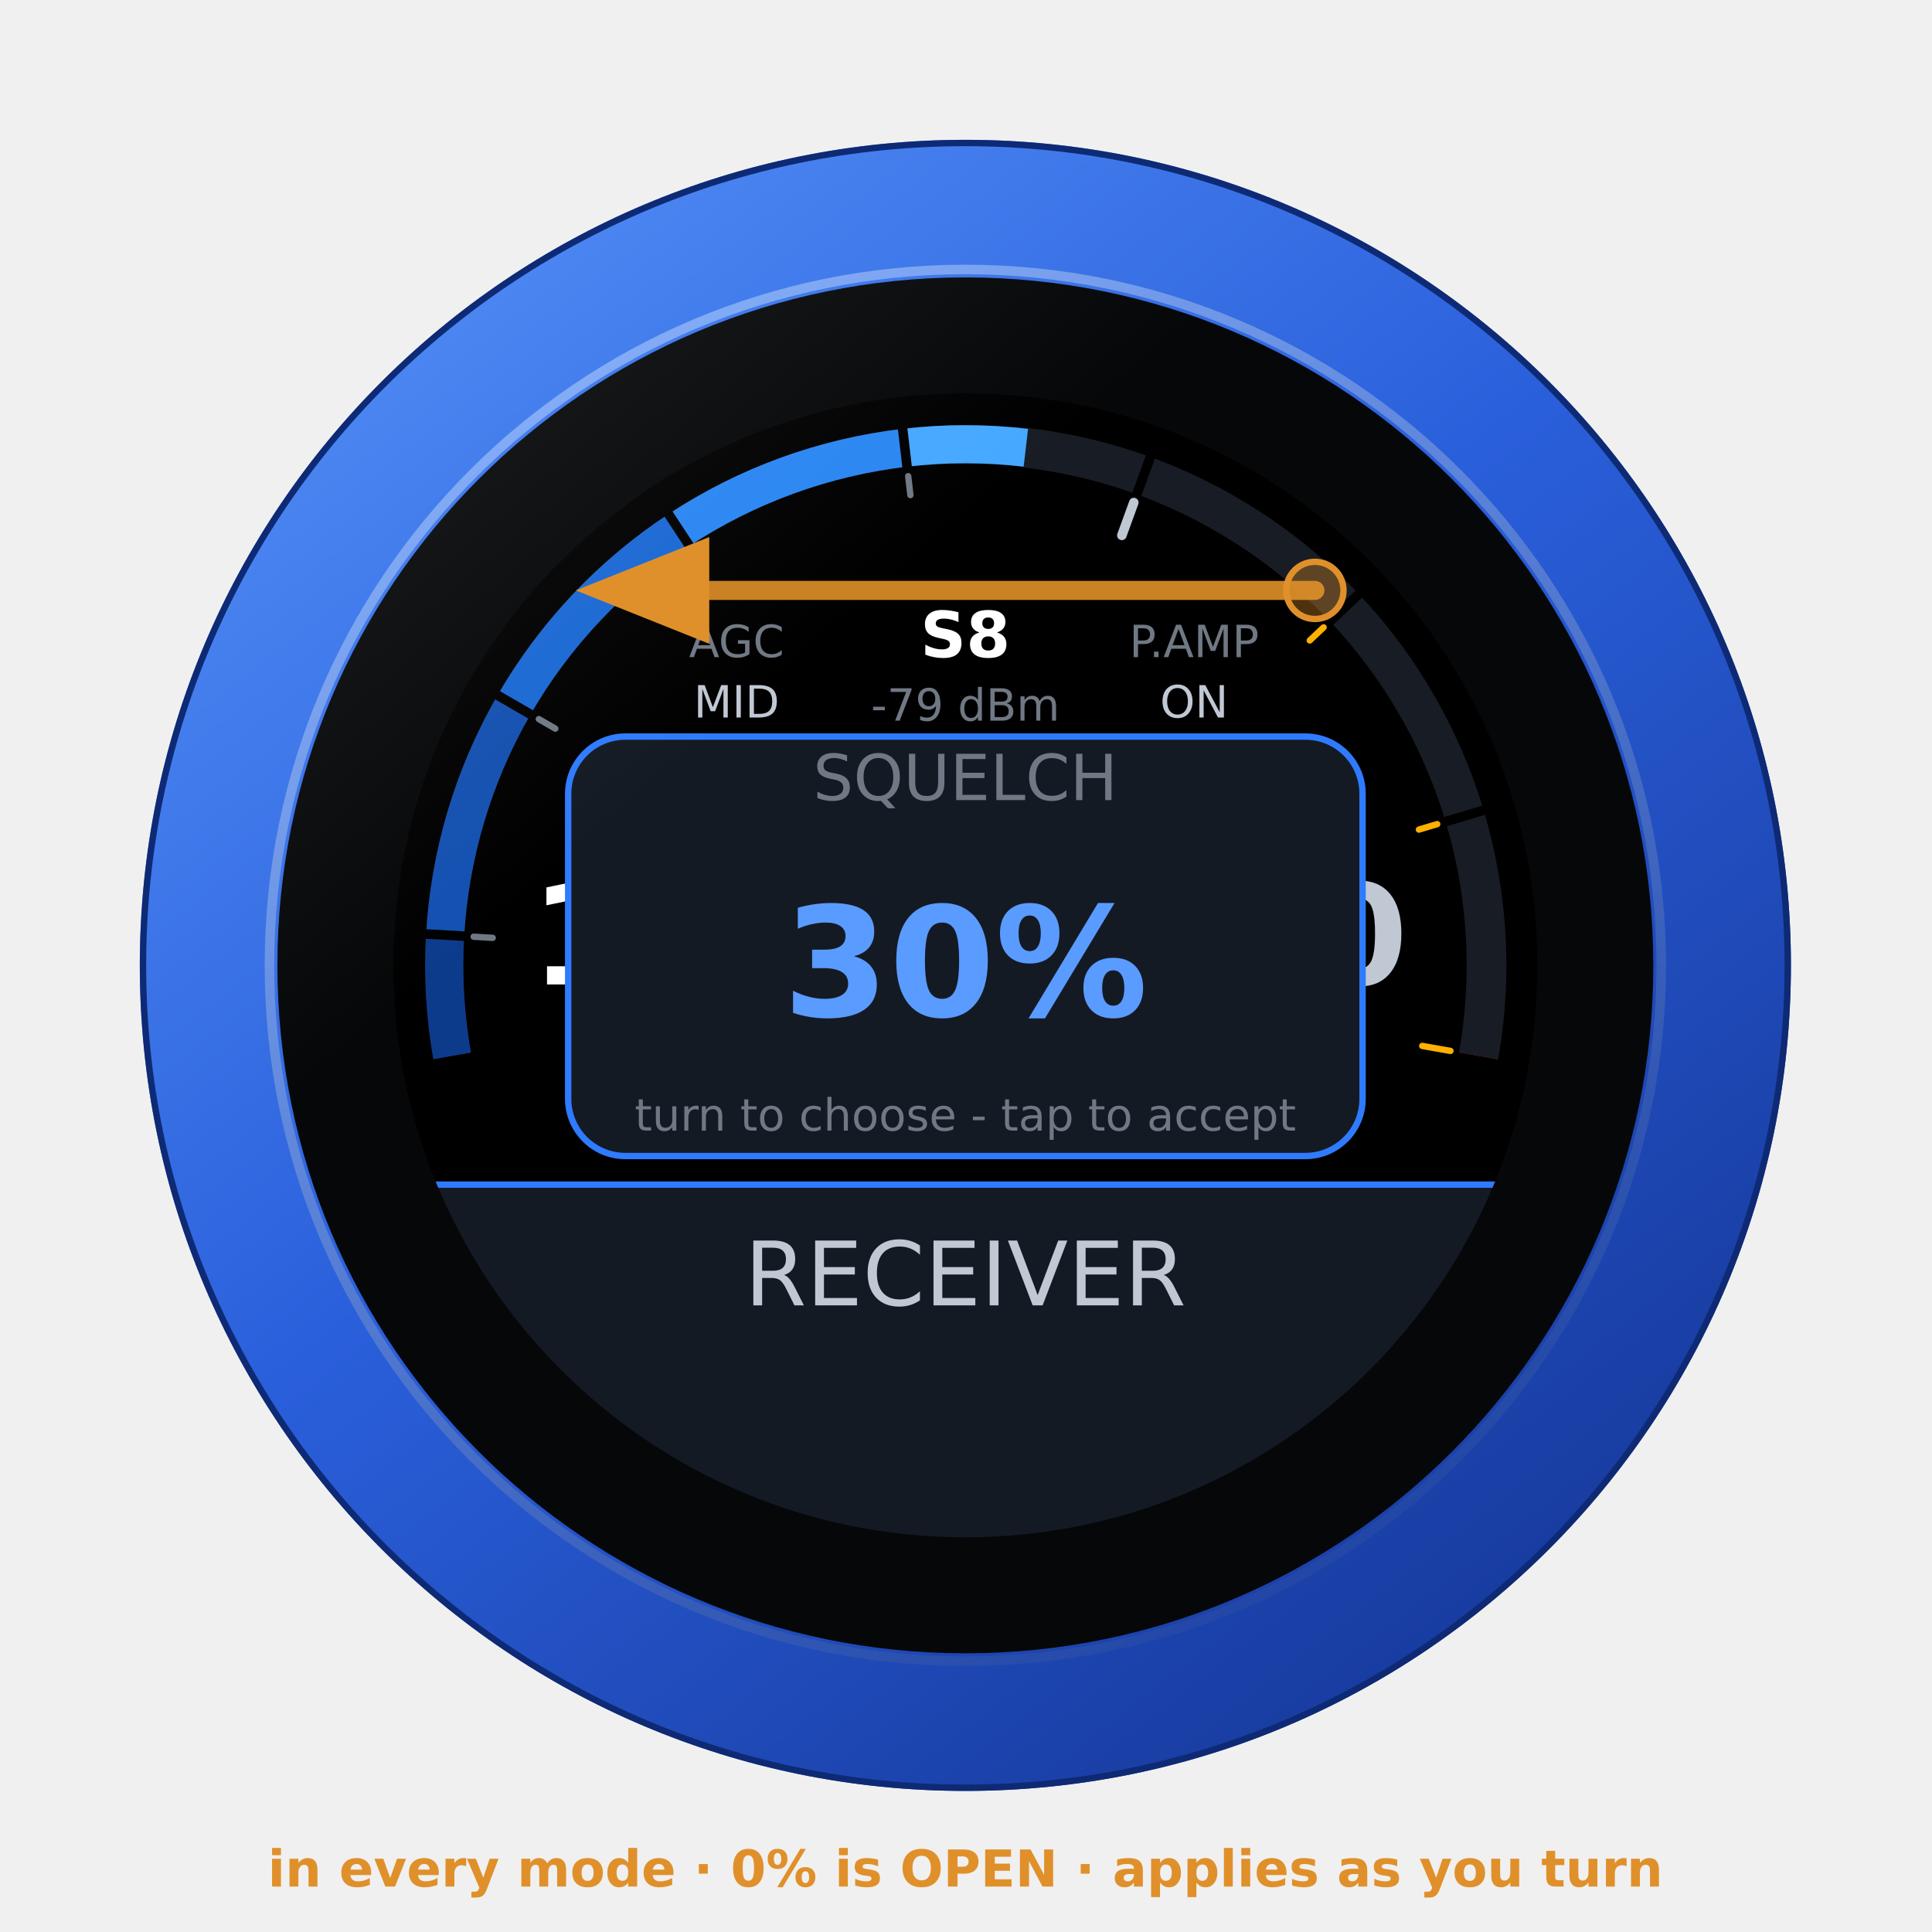
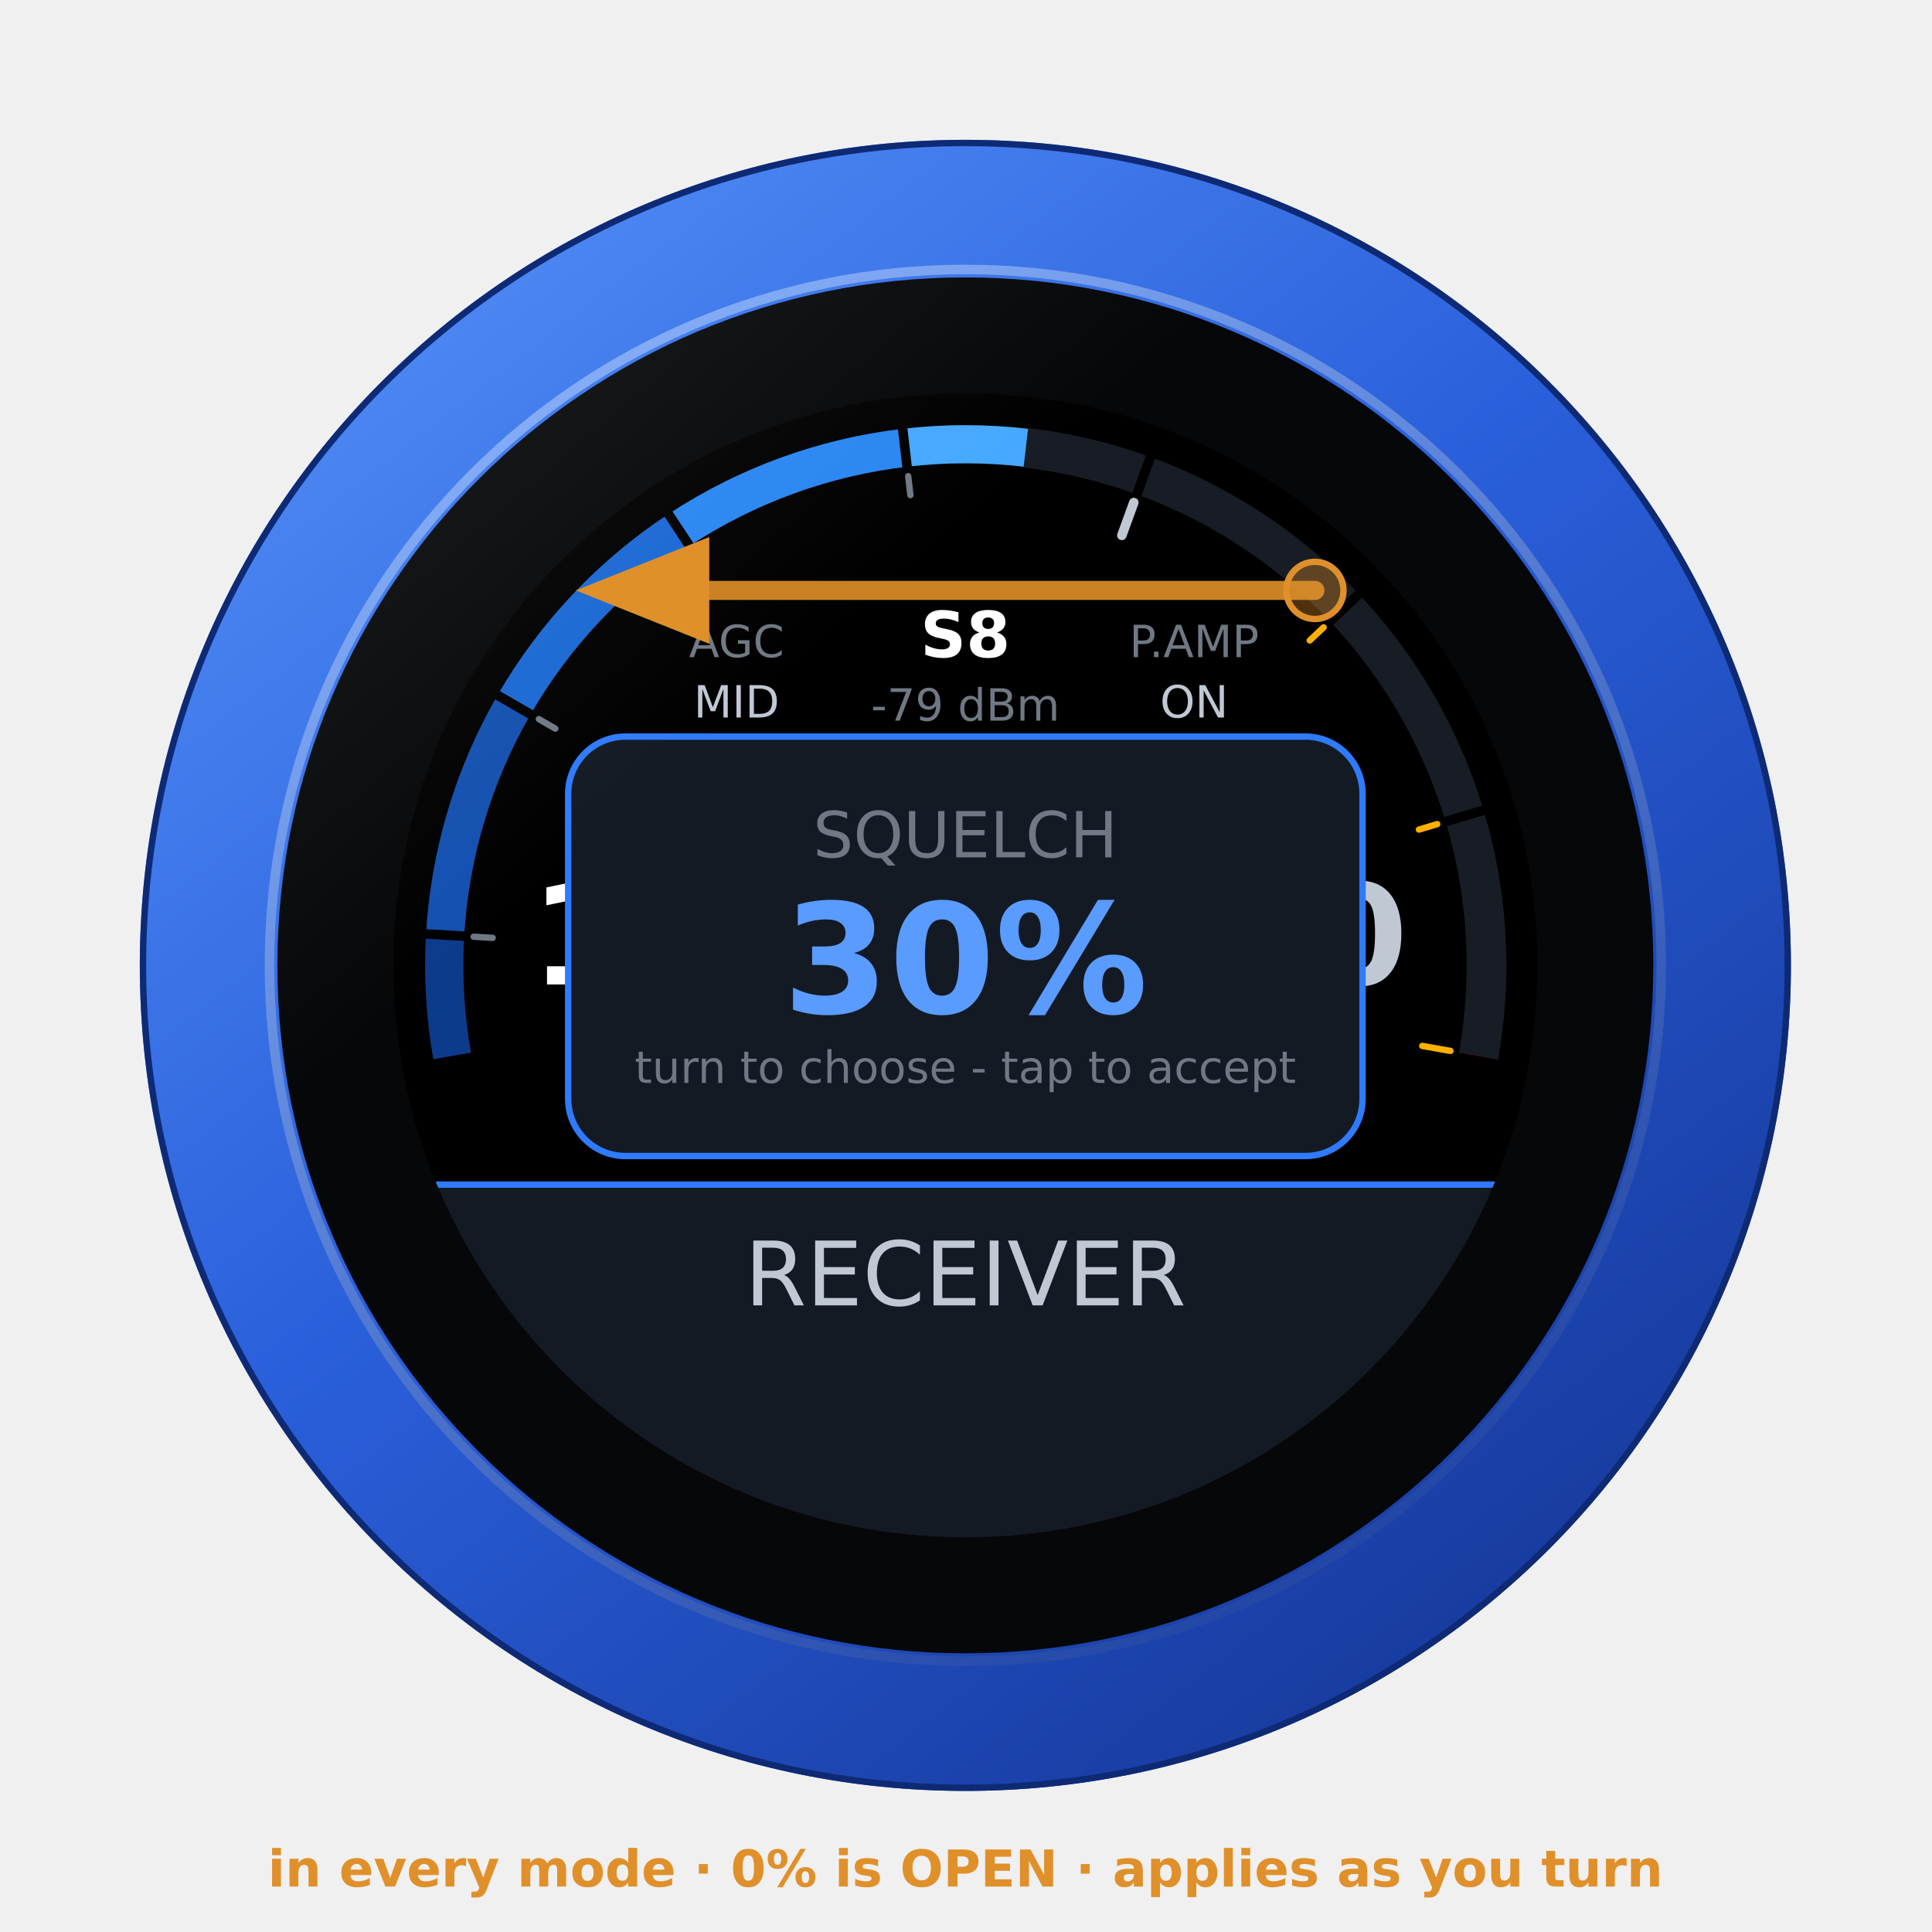
<svg xmlns="http://www.w3.org/2000/svg" viewBox="0 0 608 608" width="608" height="608" role="img" aria-label="Swipe from the right: the IC-R8600's squelch">
  <defs>
    <clipPath id="icom-22-glass">
      <circle cx="180" cy="180" r="180" />
    </clipPath>
    <linearGradient id="icom-22-alu" x1="0.15" y1="0.05" x2="0.85" y2="0.95">
      <stop offset="0" stop-color="#4F8BF5" />
      <stop offset="0.45" stop-color="#2A5FDB" />
      <stop offset="1" stop-color="#16389A" />
    </linearGradient>
    <linearGradient id="icom-22-chamfer" x1="0.2" y1="0" x2="0.8" y2="1">
      <stop offset="0" stop-color="#9CC0FF" />
      <stop offset="1" stop-color="#1B3F9E" />
    </linearGradient>
    <linearGradient id="icom-22-gloss" x1="0" y1="0" x2="0.6" y2="0.7">
      <stop offset="0" stop-color="#FFFFFF" stop-opacity="0.10" />
      <stop offset="0.5" stop-color="#FFFFFF" stop-opacity="0" />
    </linearGradient>
    <linearGradient id="icom-22-upd" x1="0" y1="0" x2="0" y2="1">
      <stop offset="0" stop-color="#262015" />
      <stop offset="1" stop-color="#0C0E13" />
    </linearGradient>
    <marker id="icom-22-arrow" viewBox="0 0 10 10" refX="7" refY="5" markerWidth="7" markerHeight="7" orient="auto-start-reverse">
      <path d="M0,1 L10,5 L0,9 z" fill="#E0902A" />
    </marker>
  </defs>
  <circle cx="303.8" cy="303.8" r="259.8" fill="url(#icom-22-alu)" />
  <circle cx="303.8" cy="303.8" r="258.8" fill="none" stroke="#0E2A74" stroke-width="2" />
  <circle cx="303.8" cy="303.8" r="219.0" fill="none" stroke="url(#icom-22-chamfer)" stroke-width="3" opacity="0.8" />
  <circle cx="303.8" cy="303.8" r="216.5" fill="#060709" />
  <g transform="translate(123.8,123.8)">
    <g clip-path="url(#icom-22-glass)">
      <rect x="0" y="0" width="360" height="360" fill="#000000" />
      <path d="M18.49,208.48 A164.00,164.00 0 1 1 341.51,208.48" fill="none" stroke="#181C24" stroke-width="12" />
      <path d="M18.49,208.48 A164.00,164.00 0 0 1 16.28,170.46" fill="none" stroke="#0D3B8C" stroke-width="12" />
      <path d="M16.28,170.46 A164.00,164.00 0 0 1 37.97,98.00" fill="none" stroke="#1350B0" stroke-width="12" />
      <path d="M37.97,98.00 A164.00,164.00 0 0 1 89.88,42.98" fill="none" stroke="#1A68D4" stroke-width="12" />
      <path d="M89.88,42.98 A164.00,164.00 0 0 1 160.96,17.11" fill="none" stroke="#2A86F2" stroke-width="12" />
      <path d="M160.96,17.11 A164.00,164.00 0 0 1 236.09,25.89" fill="none" stroke="#46A8FF" stroke-width="12" />
      <path d="M236.09,25.89 A164.00,164.00 0 0 1 299.29,67.46" fill="none" stroke="#FF6A5A" stroke-width="12" />
      <path d="M299.29,67.46 A164.00,164.00 0 0 1 337.11,132.96" fill="none" stroke="#FF4040" stroke-width="12" />
      <path d="M337.11,132.96 A164.00,164.00 0 0 1 341.51,208.48" fill="none" stroke="#E60012" stroke-width="12" />
      <path d="M341.51,208.48 A164.00,164.00 0 1 0 18.49,208.48" fill="none" stroke="#181C24" stroke-width="12.5" stroke-dasharray="267.15 582.47" />
      <line x1="23.27" y1="170.87" x2="9.29" y2="170.06" stroke="#000000" stroke-width="3" />
      <line x1="44.03" y1="101.50" x2="31.91" y2="94.50" stroke="#000000" stroke-width="3" />
      <line x1="93.73" y1="48.83" x2="86.03" y2="37.13" stroke="#000000" stroke-width="3" />
      <line x1="161.77" y1="24.06" x2="160.15" y2="10.16" stroke="#000000" stroke-width="3" />
      <line x1="233.70" y1="32.47" x2="238.49" y2="19.31" stroke="#000000" stroke-width="3" />
      <line x1="294.20" y1="72.26" x2="304.38" y2="62.65" stroke="#000000" stroke-width="3" />
      <line x1="330.40" y1="134.97" x2="343.82" y2="130.96" stroke="#000000" stroke-width="3" />
      <line x1="31.25" y1="171.34" x2="25.26" y2="170.99" stroke="#707884" stroke-width="2" stroke-linecap="round" />
      <line x1="50.96" y1="105.50" x2="45.77" y2="102.50" stroke="#707884" stroke-width="2" stroke-linecap="round" />
      <line x1="98.12" y1="55.51" x2="94.83" y2="50.50" stroke="#707884" stroke-width="2" stroke-linecap="round" />
      <line x1="162.70" y1="32.01" x2="162.01" y2="26.05" stroke="#707884" stroke-width="2" stroke-linecap="round" />
      <line x1="229.25" y1="44.68" x2="233.01" y2="34.35" stroke="#C0C8D4" stroke-width="3" stroke-linecap="round" />
      <line x1="288.38" y1="77.75" x2="292.74" y2="73.63" stroke="#FFB000" stroke-width="2" stroke-linecap="round" />
      <line x1="322.74" y1="137.27" x2="328.49" y2="135.55" stroke="#FFB000" stroke-width="2" stroke-linecap="round" />
      <line x1="323.78" y1="205.35" x2="332.65" y2="206.92" stroke="#FFB000" stroke-width="2" stroke-linecap="round" />
      <text x="180.0" y="83.0" font-size="20" fill="#FFFFFF" font-family="DejaVu Sans,Verdana,sans-serif" font-weight="700" text-anchor="middle">S8</text>
      <text x="180.0" y="103.0" font-size="14" fill="#707884" font-family="DejaVu Sans,Verdana,sans-serif" font-weight="400" text-anchor="middle">-79 dBm</text>
      <text x="108.0" y="83.0" font-size="14" fill="#707884" font-family="DejaVu Sans,Verdana,sans-serif" font-weight="400" text-anchor="middle">AGC</text>
      <text x="108.0" y="102.0" font-size="14" fill="#C0C8D4" font-family="DejaVu Sans,Verdana,sans-serif" font-weight="400" text-anchor="middle">MID</text>
      <text x="252.0" y="83.0" font-size="14" fill="#707884" font-family="DejaVu Sans,Verdana,sans-serif" font-weight="400" text-anchor="middle">P.AMP</text>
      <text x="252.0" y="102.0" font-size="14" fill="#C0C8D4" font-family="DejaVu Sans,Verdana,sans-serif" font-weight="400" text-anchor="middle">ON</text>
      <text x="104.0" y="129.0" font-size="20" fill="#2F7BFF" font-family="DejaVu Sans,Verdana,sans-serif" font-weight="400" text-anchor="middle">2m</text>
      <text x="180.0" y="129.0" font-size="20" fill="#FFFFFF" font-family="DejaVu Sans,Verdana,sans-serif" font-weight="400" text-anchor="middle">FM</text>
      <text x="256.0" y="129.0" font-size="20" fill="#C0C8D4" font-family="DejaVu Sans,Verdana,sans-serif" font-weight="400" text-anchor="middle">FIL1</text>
      <text x="58.5" y="186.0" font-size="44" fill="#FFFFFF" font-family="DejaVu Sans,Verdana,sans-serif" font-weight="700" text-anchor="middle">1</text>
      <text x="91.5" y="186.0" font-size="44" fill="#FFFFFF" font-family="DejaVu Sans,Verdana,sans-serif" font-weight="700" text-anchor="middle">4</text>
      <text x="124.5" y="186.0" font-size="44" fill="#FFFFFF" font-family="DejaVu Sans,Verdana,sans-serif" font-weight="700" text-anchor="middle">5</text>
      <text x="146.5" y="186.0" font-size="44" fill="#707884" font-family="DejaVu Sans,Verdana,sans-serif" font-weight="400" text-anchor="middle">.</text>
      <text x="168.5" y="186.0" font-size="44" fill="#5A9BFF" font-family="DejaVu Sans,Verdana,sans-serif" font-weight="700" text-anchor="middle">5</text>
      <text x="201.5" y="186.0" font-size="44" fill="#C0C8D4" font-family="DejaVu Sans,Verdana,sans-serif" font-weight="700" text-anchor="middle">0</text>
      <text x="234.5" y="186.0" font-size="44" fill="#C0C8D4" font-family="DejaVu Sans,Verdana,sans-serif" font-weight="700" text-anchor="middle">0</text>
      <text x="256.5" y="186.0" font-size="44" fill="#707884" font-family="DejaVu Sans,Verdana,sans-serif" font-weight="400" text-anchor="middle">.</text>
      <text x="276.0" y="186.0" font-size="44" fill="#C0C8D4" font-family="DejaVu Sans,Verdana,sans-serif" font-weight="700" text-anchor="middle">0</text>
      <text x="304.0" y="186.0" font-size="44" fill="#C0C8D4" font-family="DejaVu Sans,Verdana,sans-serif" font-weight="700" text-anchor="middle">0</text>
      <rect x="156.5" y="196" width="24" height="3" fill="#2F7BFF" />
      <text x="124.0" y="227.0" font-size="20" fill="#2F7BFF" font-family="DejaVu Sans,Verdana,sans-serif" font-weight="400" text-anchor="middle">100 kHz</text>
      <g transform="translate(220.1,216.0)" fill="#C0C8D4">
        <path d="M0,3.5 h3 l4,-3.5 v11 l-4,-3.5 h-3 z" />
        <path d="M9,3 a3.2,3.2 0 0 1 0,5" fill="none" stroke="#C0C8D4" stroke-width="1.6" stroke-linecap="round" />
      </g>
      <text x="235.1" y="227.0" font-size="14" fill="#C0C8D4" font-family="DejaVu Sans,Verdana,sans-serif" font-weight="400" text-anchor="start">40</text>
      <rect x="0" y="248" width="360" height="112" fill="#141A24" />
      <line x1="0" y1="249" x2="360" y2="249" stroke="#2F7BFF" stroke-width="2" />
      <text x="180.0" y="287.0" font-size="28" fill="#C0C8D4" font-family="DejaVu Sans,Verdana,sans-serif" font-weight="500" text-anchor="middle" xml:space="preserve">RECEIVER</text>
      <rect x="55" y="108" width="250" height="132" rx="18" fill="#141A24" stroke="#2F7BFF" stroke-width="2" />
-       <text x="180.0" y="128.0" font-size="20" fill="#707884" font-family="DejaVu Sans,Verdana,sans-serif" font-weight="400" text-anchor="middle">SQUELCH</text>
-       <text x="180.0" y="196.0" font-size="48" fill="#5A9BFF" font-family="DejaVu Sans,Verdana,sans-serif" font-weight="600" text-anchor="middle">30%</text>
-       <text x="180.0" y="232.0" font-size="14" fill="#707884" font-family="DejaVu Sans,Verdana,sans-serif" font-weight="400" text-anchor="middle">turn to choose  -  tap to accept</text>
+       <text x="180.0" y="146.0" font-size="20" fill="#707884" font-family="DejaVu Sans,Verdana,sans-serif" font-weight="400" text-anchor="middle">SQUELCH</text>
+       <text x="180.0" y="195.0" font-size="48" fill="#5A9BFF" font-family="DejaVu Sans,Verdana,sans-serif" font-weight="600" text-anchor="middle" textLength="99" lengthAdjust="spacingAndGlyphs">30%</text>
+       <text x="180.0" y="217.0" font-size="14" fill="#707884" font-family="DejaVu Sans,Verdana,sans-serif" font-weight="400" text-anchor="middle">turn to choose  -  tap to accept</text>
    </g>
  </g>
  <circle cx="303.8" cy="303.8" r="216.5" fill="url(#icom-22-gloss)" />
  <line x1="413.8" y1="185.8" x2="193.8" y2="185.8" stroke="#E0902A" stroke-width="6" stroke-linecap="round" stroke-opacity="0.9" marker-end="url(#icom-22-arrow)" />
  <circle cx="413.8" cy="185.8" r="9" fill="#E0902A" fill-opacity="0.35" stroke="#E0902A" stroke-width="2" />
  <text x="303.8" y="593.7" font-size="16" fill="#E0902A" font-family="DejaVu Sans,Verdana,sans-serif" font-weight="700" text-anchor="middle">in every mode  ·  0% is OPEN  ·  applies as you turn</text>
</svg>
